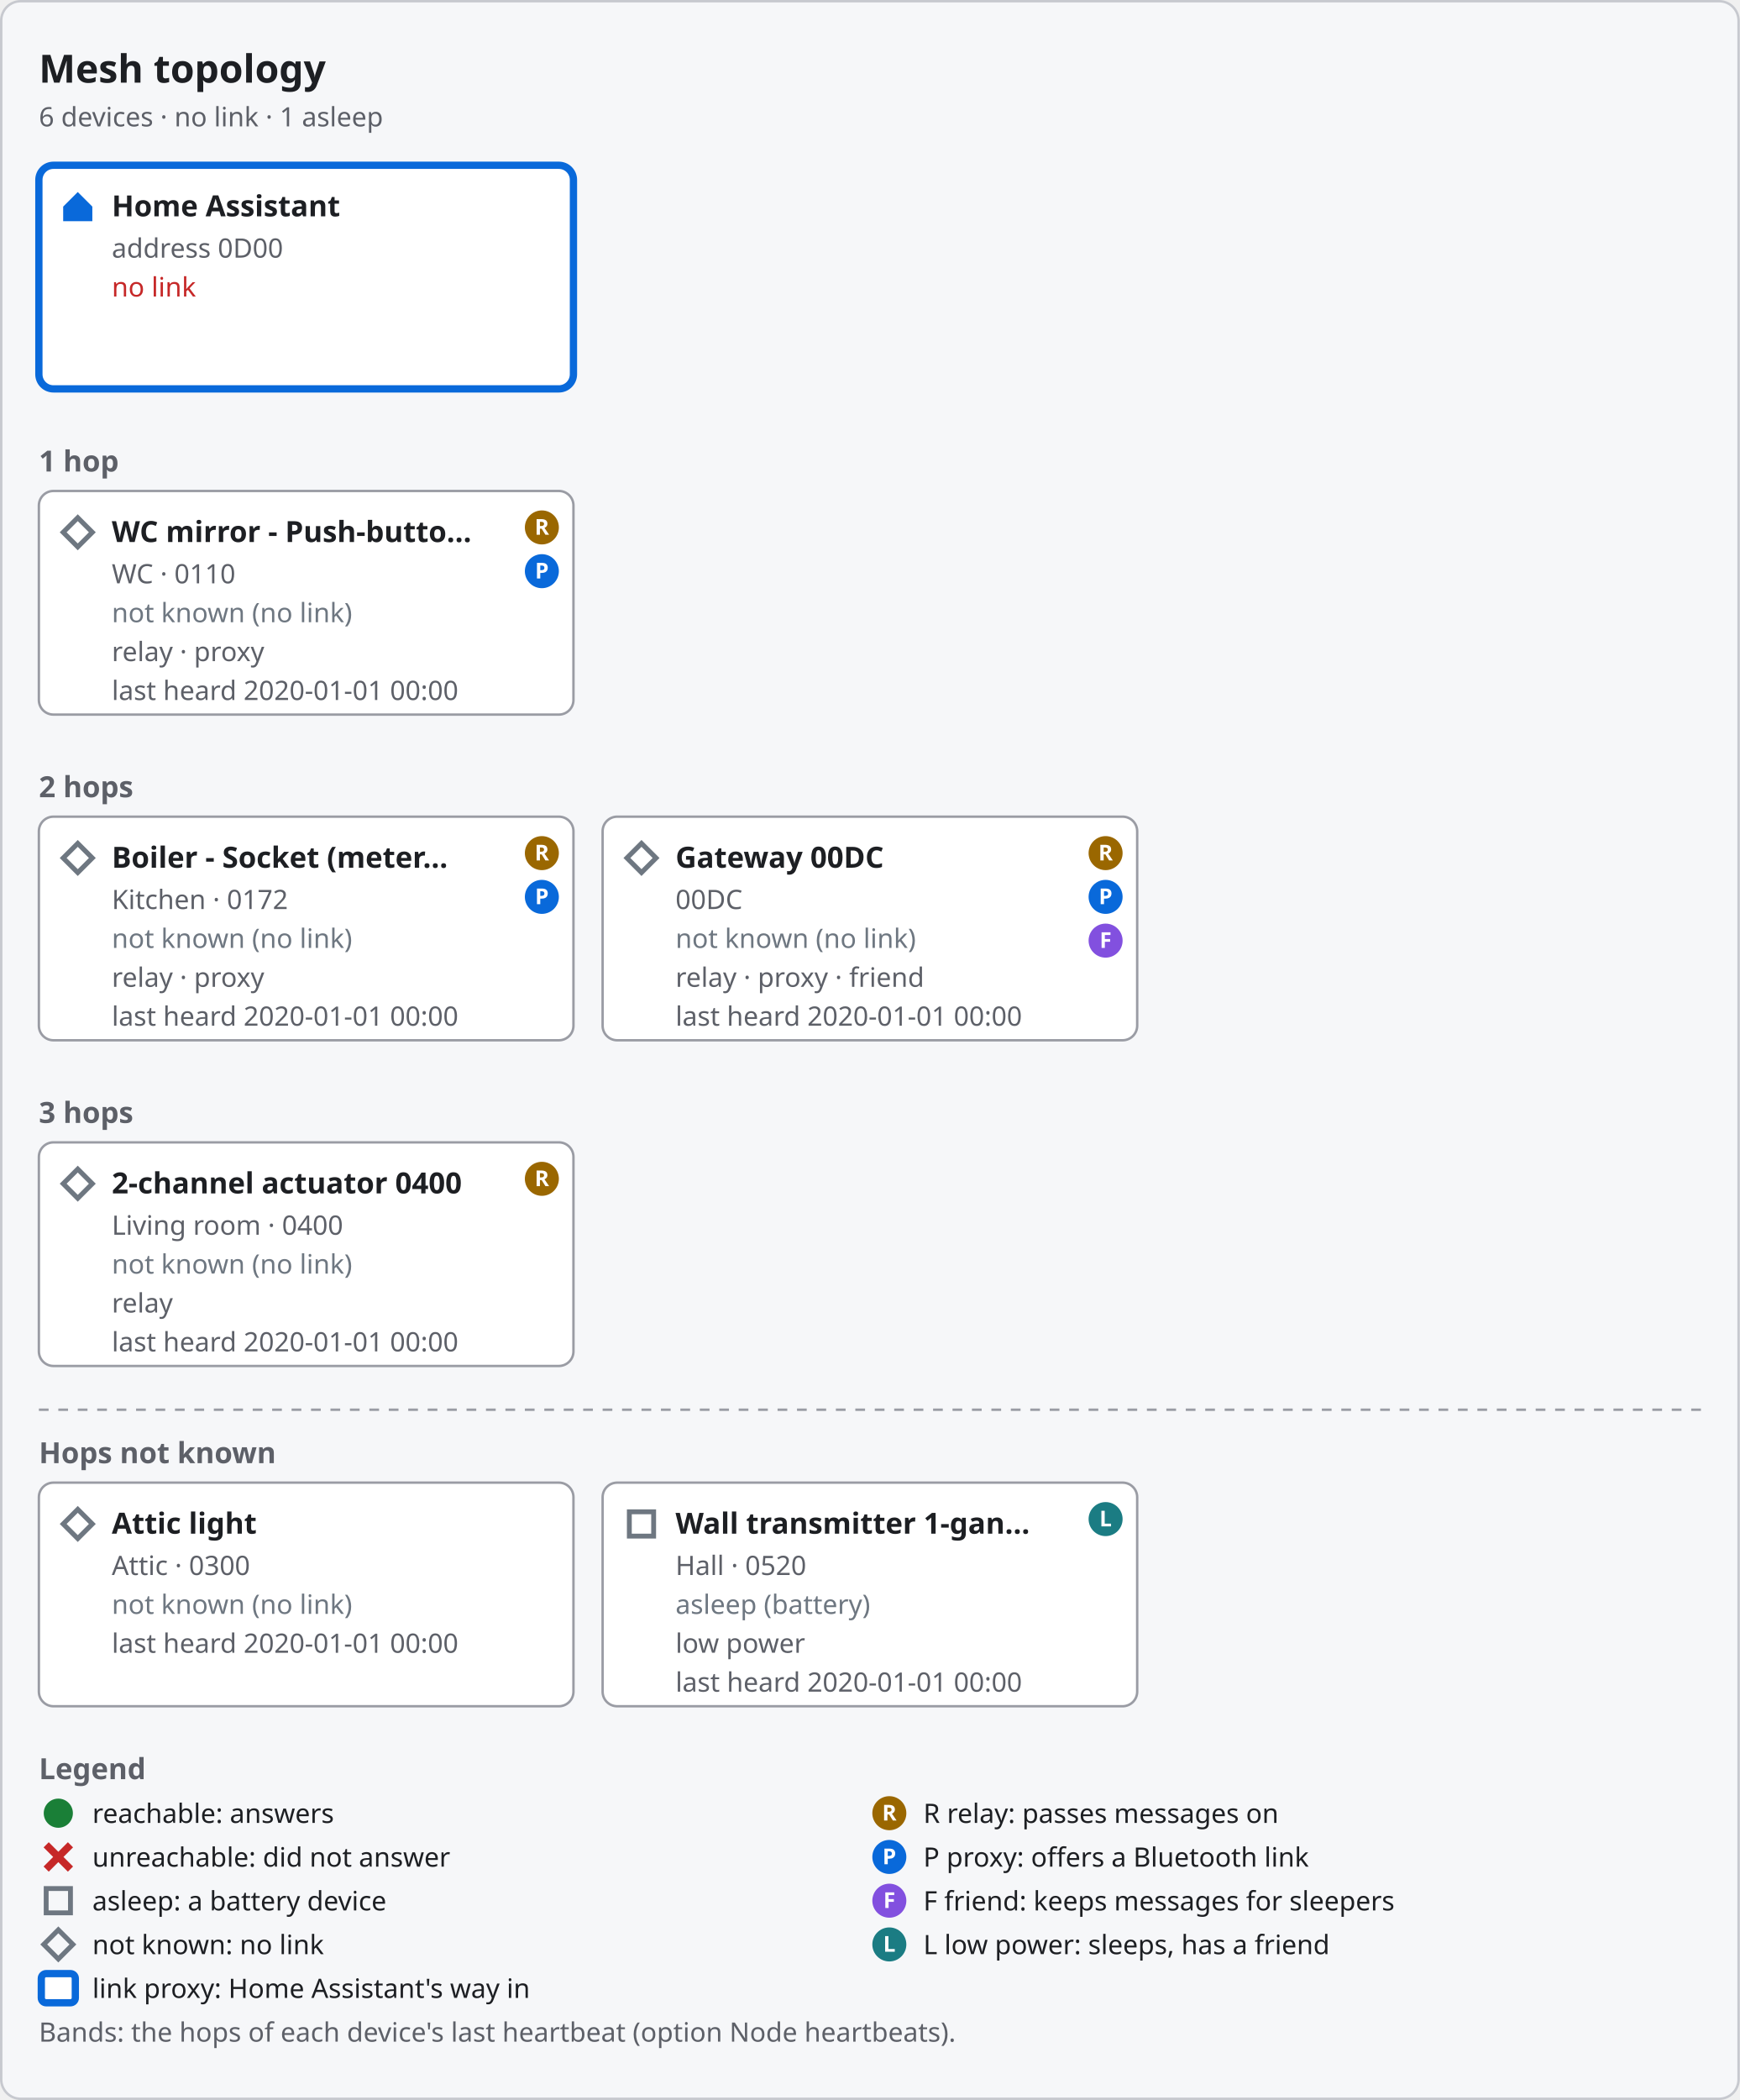
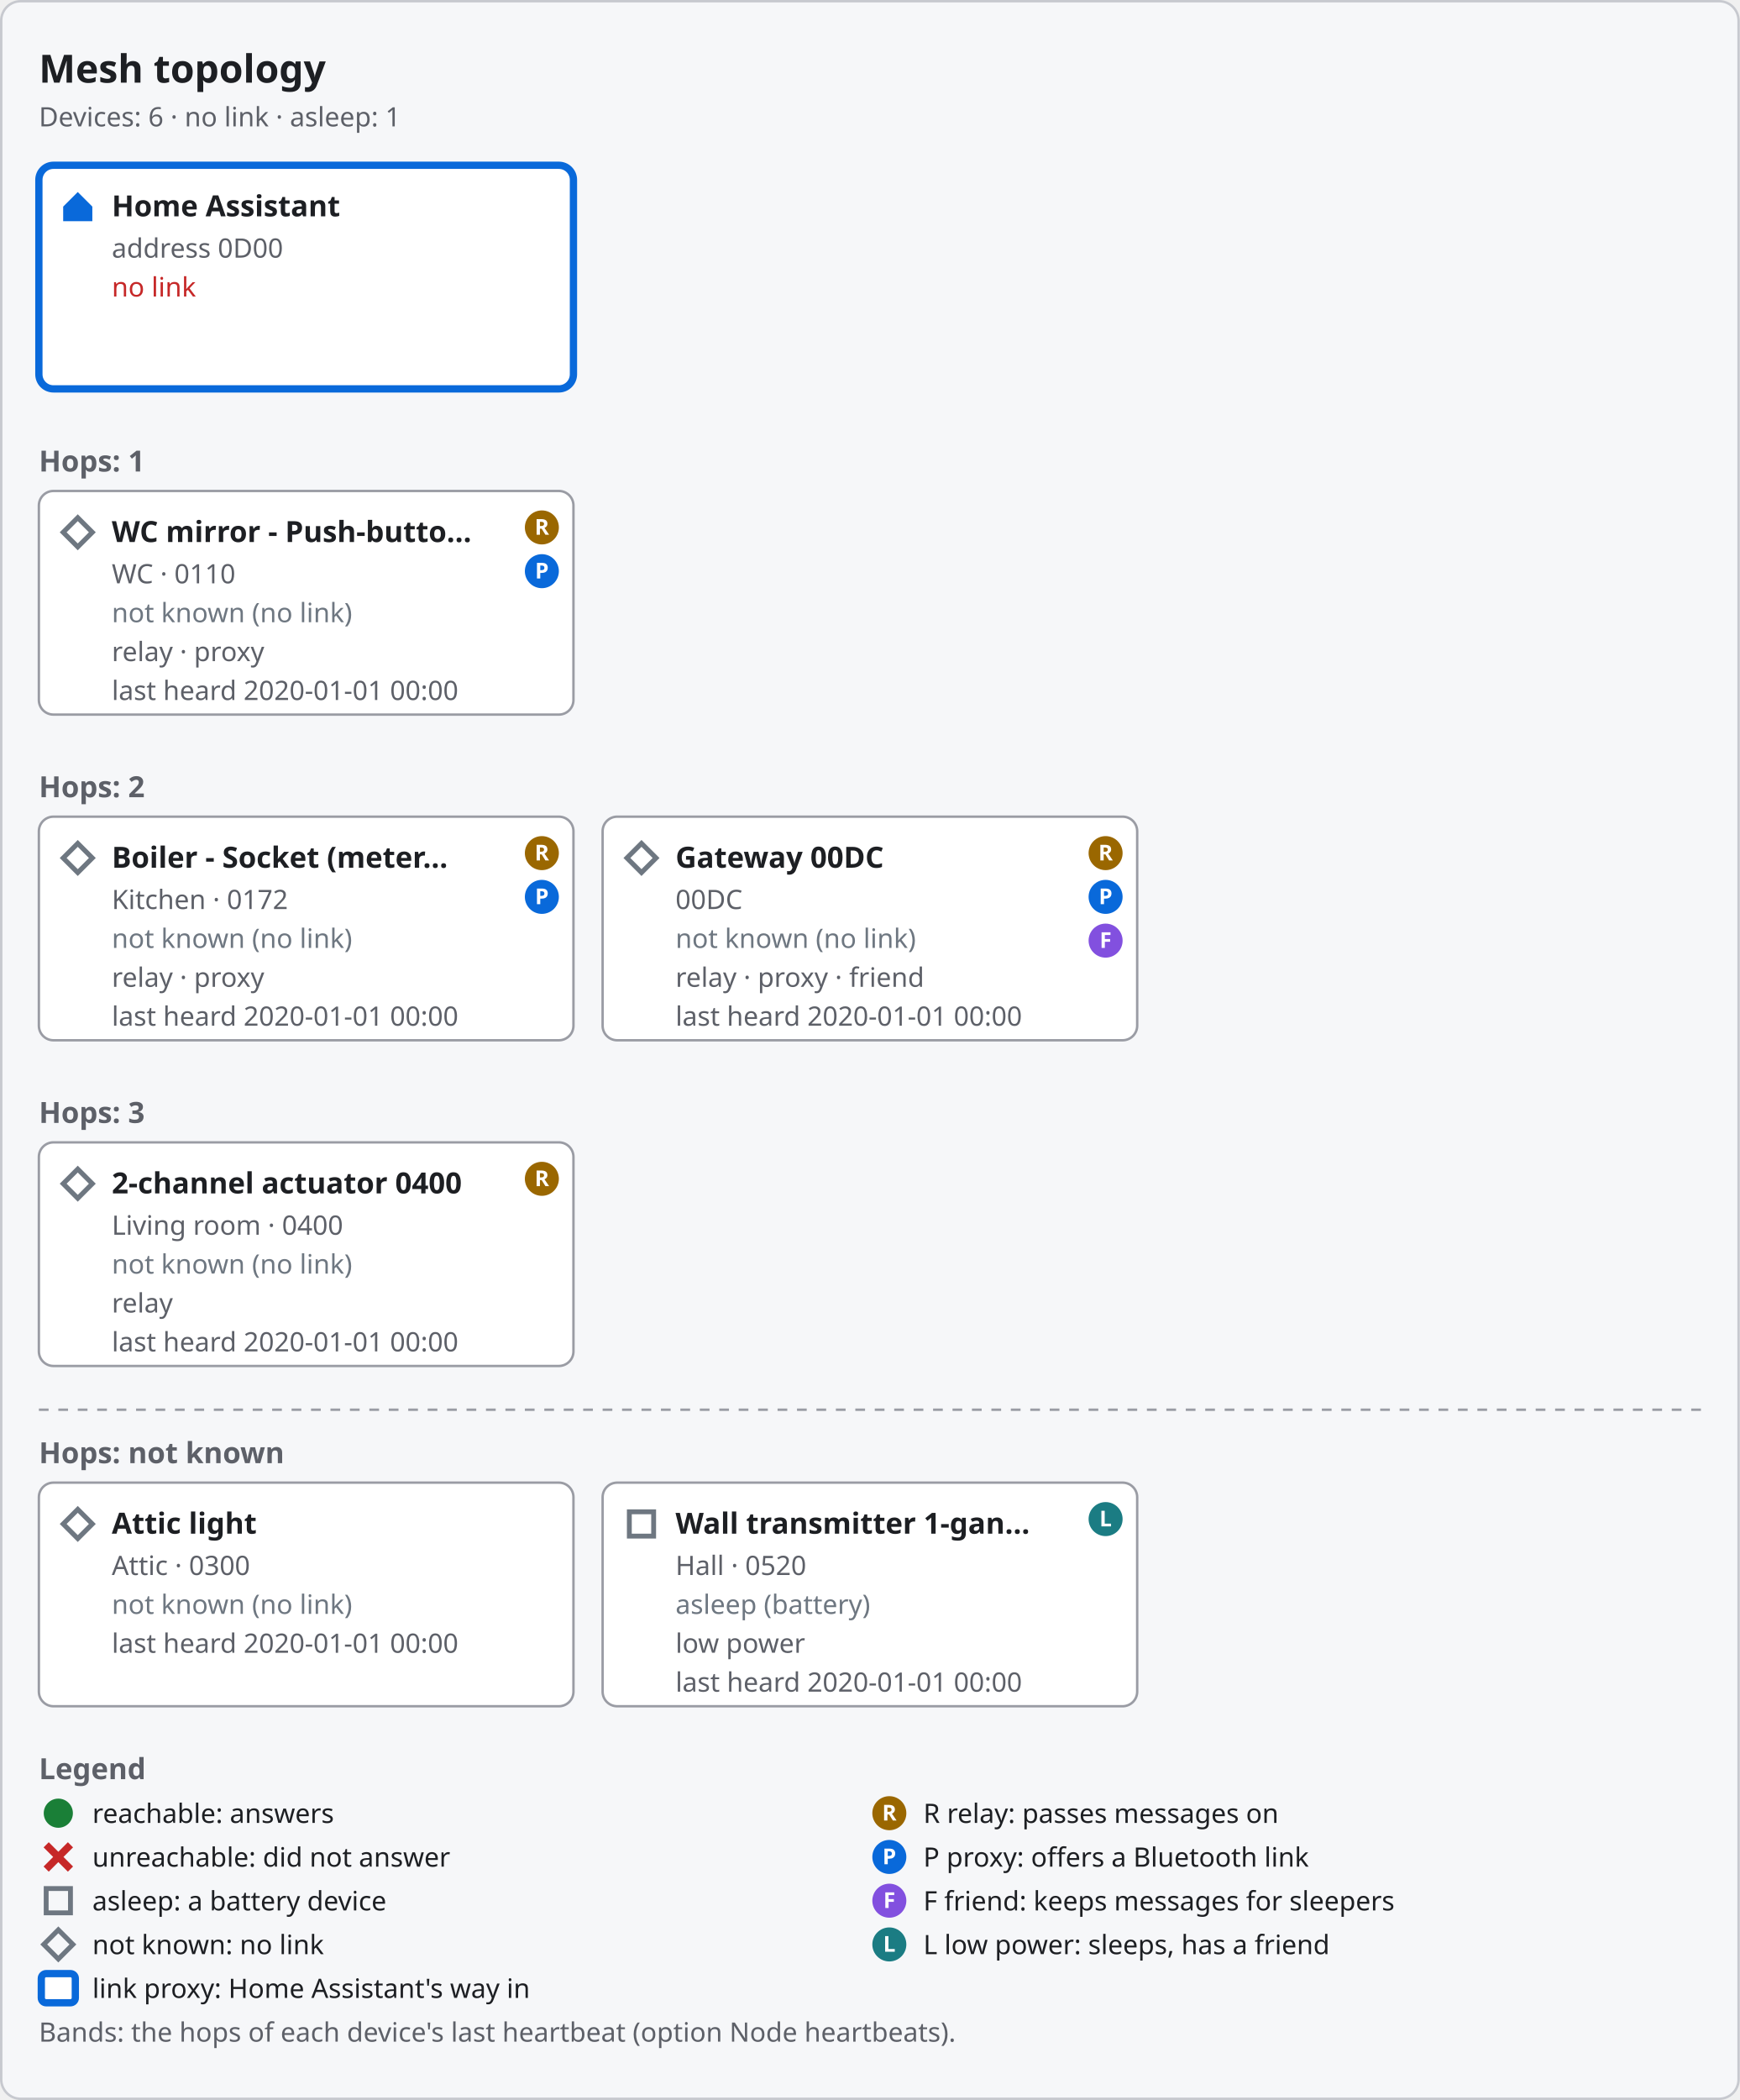
<svg xmlns="http://www.w3.org/2000/svg" width="716" height="864" viewBox="0 0 716 864" font-family="sans-serif" role="img" aria-label="Mesh topology">
  <style>@media (prefers-color-scheme: dark){.f-bg{fill:#1b1c1f}.s-bg{stroke:#1b1c1f}.f-frame{fill:#45474d}.s-frame{stroke:#45474d}.f-card{fill:#26282c}.s-card{stroke:#26282c}.f-edge{fill:#6b6e75}.s-edge{stroke:#6b6e75}.f-text{fill:#e7e8ea}.s-text{stroke:#e7e8ea}.f-muted{fill:#a3a6ad}.s-muted{stroke:#a3a6ad}.f-ok{fill:#3fb950}.s-ok{stroke:#3fb950}.f-bad{fill:#f47067}.s-bad{stroke:#f47067}.f-sleep{fill:#9198a1}.s-sleep{stroke:#9198a1}.f-link{fill:#58a6ff}.s-link{stroke:#58a6ff}.f-relay{fill:#d29922}.s-relay{stroke:#d29922}.f-proxy{fill:#58a6ff}.s-proxy{stroke:#58a6ff}.f-friend{fill:#a371f7}.s-friend{stroke:#a371f7}.f-low_power{fill:#39c5cf}.s-low_power{stroke:#39c5cf}.f-badge_text{fill:#0d1117}.s-badge_text{stroke:#0d1117}}</style>
  <rect x="0.5" y="0.5" width="715" height="863" rx="8" stroke-width="1" class="f-bg s-frame" fill="#f6f7f9" stroke="#c7c9cf" />
  <text x="16" y="34" font-size="16" font-weight="bold" class="f-text" fill="#1d1f23">Mesh topology</text>
-   <text x="16" y="52" font-size="11" class="f-muted" fill="#5d6068">6 devices · no link · 1 asleep</text>
+   <text x="16" y="52" font-size="11" class="f-muted" fill="#5d6068">Devices: 6 · no link · asleep: 1</text>
  <g>
    <rect x="16" y="68" width="220" height="92" rx="6" stroke-width="3" class="f-card s-link" fill="#ffffff" stroke="#0969da" />
    <path d="M26 91V85L32 79L38 85V91Z" class="f-link" fill="#0969da" />
    <text x="46" y="89" font-size="12" font-weight="bold" class="f-text" fill="#1d1f23">Home Assistant</text>
    <text x="46" y="106" font-size="11" class="f-muted" fill="#5d6068">address 0D00</text>
    <text x="46" y="122" font-size="11" class="f-bad" fill="#c62828">no link</text>
  </g>
-   <text x="16" y="194" font-size="12" font-weight="bold" class="f-muted" fill="#5d6068">1 hop</text>
+   <text x="16" y="194" font-size="12" font-weight="bold" class="f-muted" fill="#5d6068">Hops: 1</text>
  <g>
    <rect x="16" y="202" width="220" height="92" rx="6" stroke-width="1" class="f-card s-edge" fill="#ffffff" stroke="#9a9ca4" />
    <path d="M32 213L38 219L32 225L26 219Z" stroke-width="2" class="s-sleep" fill="none" stroke="#6e7781" />
    <text x="46" y="223" font-size="12" font-weight="bold" class="f-text" fill="#1d1f23">WC mirror - Push-butto…</text>
    <text x="46" y="240" font-size="11" class="f-muted" fill="#5d6068">WC · 0110</text>
    <text x="46" y="256" font-size="11" class="f-sleep" fill="#6e7781">not known (no link)</text>
    <text x="46" y="272" font-size="11" class="f-muted" fill="#5d6068">relay · proxy</text>
    <text x="46" y="288" font-size="11" class="f-muted" fill="#5d6068">last heard 2020-01-01 00:00</text>
    <circle cx="223" cy="217" r="7" class="f-relay" fill="#9a6700" />
    <text x="223" y="220" font-size="9" font-weight="bold" text-anchor="middle" class="f-badge_text" fill="#ffffff">R</text>
    <circle cx="223" cy="235" r="7" class="f-proxy" fill="#0969da" />
    <text x="223" y="238" font-size="9" font-weight="bold" text-anchor="middle" class="f-badge_text" fill="#ffffff">P</text>
  </g>
-   <text x="16" y="328" font-size="12" font-weight="bold" class="f-muted" fill="#5d6068">2 hops</text>
+   <text x="16" y="328" font-size="12" font-weight="bold" class="f-muted" fill="#5d6068">Hops: 2</text>
  <g>
    <rect x="16" y="336" width="220" height="92" rx="6" stroke-width="1" class="f-card s-edge" fill="#ffffff" stroke="#9a9ca4" />
    <path d="M32 347L38 353L32 359L26 353Z" stroke-width="2" class="s-sleep" fill="none" stroke="#6e7781" />
    <text x="46" y="357" font-size="12" font-weight="bold" class="f-text" fill="#1d1f23">Boiler - Socket (meter…</text>
    <text x="46" y="374" font-size="11" class="f-muted" fill="#5d6068">Kitchen · 0172</text>
    <text x="46" y="390" font-size="11" class="f-sleep" fill="#6e7781">not known (no link)</text>
    <text x="46" y="406" font-size="11" class="f-muted" fill="#5d6068">relay · proxy</text>
    <text x="46" y="422" font-size="11" class="f-muted" fill="#5d6068">last heard 2020-01-01 00:00</text>
    <circle cx="223" cy="351" r="7" class="f-relay" fill="#9a6700" />
    <text x="223" y="354" font-size="9" font-weight="bold" text-anchor="middle" class="f-badge_text" fill="#ffffff">R</text>
    <circle cx="223" cy="369" r="7" class="f-proxy" fill="#0969da" />
    <text x="223" y="372" font-size="9" font-weight="bold" text-anchor="middle" class="f-badge_text" fill="#ffffff">P</text>
  </g>
  <g>
    <rect x="248" y="336" width="220" height="92" rx="6" stroke-width="1" class="f-card s-edge" fill="#ffffff" stroke="#9a9ca4" />
    <path d="M264 347L270 353L264 359L258 353Z" stroke-width="2" class="s-sleep" fill="none" stroke="#6e7781" />
    <text x="278" y="357" font-size="12" font-weight="bold" class="f-text" fill="#1d1f23">Gateway 00DC</text>
    <text x="278" y="374" font-size="11" class="f-muted" fill="#5d6068">00DC</text>
    <text x="278" y="390" font-size="11" class="f-sleep" fill="#6e7781">not known (no link)</text>
    <text x="278" y="406" font-size="11" class="f-muted" fill="#5d6068">relay · proxy · friend</text>
    <text x="278" y="422" font-size="11" class="f-muted" fill="#5d6068">last heard 2020-01-01 00:00</text>
    <circle cx="455" cy="351" r="7" class="f-relay" fill="#9a6700" />
    <text x="455" y="354" font-size="9" font-weight="bold" text-anchor="middle" class="f-badge_text" fill="#ffffff">R</text>
    <circle cx="455" cy="369" r="7" class="f-proxy" fill="#0969da" />
    <text x="455" y="372" font-size="9" font-weight="bold" text-anchor="middle" class="f-badge_text" fill="#ffffff">P</text>
    <circle cx="455" cy="387" r="7" class="f-friend" fill="#8250df" />
    <text x="455" y="390" font-size="9" font-weight="bold" text-anchor="middle" class="f-badge_text" fill="#ffffff">F</text>
  </g>
-   <text x="16" y="462" font-size="12" font-weight="bold" class="f-muted" fill="#5d6068">3 hops</text>
+   <text x="16" y="462" font-size="12" font-weight="bold" class="f-muted" fill="#5d6068">Hops: 3</text>
  <g>
    <rect x="16" y="470" width="220" height="92" rx="6" stroke-width="1" class="f-card s-edge" fill="#ffffff" stroke="#9a9ca4" />
    <path d="M32 481L38 487L32 493L26 487Z" stroke-width="2" class="s-sleep" fill="none" stroke="#6e7781" />
    <text x="46" y="491" font-size="12" font-weight="bold" class="f-text" fill="#1d1f23">2-channel actuator 0400</text>
    <text x="46" y="508" font-size="11" class="f-muted" fill="#5d6068">Living room · 0400</text>
    <text x="46" y="524" font-size="11" class="f-sleep" fill="#6e7781">not known (no link)</text>
    <text x="46" y="540" font-size="11" class="f-muted" fill="#5d6068">relay</text>
    <text x="46" y="556" font-size="11" class="f-muted" fill="#5d6068">last heard 2020-01-01 00:00</text>
    <circle cx="223" cy="485" r="7" class="f-relay" fill="#9a6700" />
    <text x="223" y="488" font-size="9" font-weight="bold" text-anchor="middle" class="f-badge_text" fill="#ffffff">R</text>
  </g>
  <line x1="16" y1="580" x2="700" y2="580" stroke-width="1" stroke-dasharray="4 4" class="s-edge" fill="none" stroke="#9a9ca4" />
-   <text x="16" y="602" font-size="12" font-weight="bold" class="f-muted" fill="#5d6068">Hops not known</text>
+   <text x="16" y="602" font-size="12" font-weight="bold" class="f-muted" fill="#5d6068">Hops: not known</text>
  <g>
    <rect x="16" y="610" width="220" height="92" rx="6" stroke-width="1" class="f-card s-edge" fill="#ffffff" stroke="#9a9ca4" />
    <path d="M32 621L38 627L32 633L26 627Z" stroke-width="2" class="s-sleep" fill="none" stroke="#6e7781" />
    <text x="46" y="631" font-size="12" font-weight="bold" class="f-text" fill="#1d1f23">Attic light</text>
    <text x="46" y="648" font-size="11" class="f-muted" fill="#5d6068">Attic · 0300</text>
    <text x="46" y="664" font-size="11" class="f-sleep" fill="#6e7781">not known (no link)</text>
    <text x="46" y="680" font-size="11" class="f-muted" fill="#5d6068">last heard 2020-01-01 00:00</text>
  </g>
  <g>
    <rect x="248" y="610" width="220" height="92" rx="6" stroke-width="1" class="f-card s-edge" fill="#ffffff" stroke="#9a9ca4" />
    <rect x="259" y="622" width="10" height="10" stroke-width="2" class="s-sleep" fill="none" stroke="#6e7781" />
    <text x="278" y="631" font-size="12" font-weight="bold" class="f-text" fill="#1d1f23">Wall transmitter 1-gan…</text>
    <text x="278" y="648" font-size="11" class="f-muted" fill="#5d6068">Hall · 0520</text>
    <text x="278" y="664" font-size="11" class="f-sleep" fill="#6e7781">asleep (battery)</text>
    <text x="278" y="680" font-size="11" class="f-muted" fill="#5d6068">low power</text>
    <text x="278" y="696" font-size="11" class="f-muted" fill="#5d6068">last heard 2020-01-01 00:00</text>
    <circle cx="455" cy="625" r="7" class="f-low_power" fill="#1b7c83" />
    <text x="455" y="628" font-size="9" font-weight="bold" text-anchor="middle" class="f-badge_text" fill="#ffffff">L</text>
  </g>
  <text x="16" y="732" font-size="12" font-weight="bold" class="f-muted" fill="#5d6068">Legend</text>
  <circle cx="24" cy="746" r="6" class="f-ok" fill="#1a7f37" />
  <text x="38" y="750" font-size="11" class="f-text" fill="#1d1f23">reachable: answers</text>
  <path d="M19 759L29 769M29 759L19 769" stroke-width="3" class="s-bad" fill="none" stroke="#c62828" />
  <text x="38" y="768" font-size="11" class="f-text" fill="#1d1f23">unreachable: did not answer</text>
  <rect x="19" y="777" width="10" height="10" stroke-width="2" class="s-sleep" fill="none" stroke="#6e7781" />
  <text x="38" y="786" font-size="11" class="f-text" fill="#1d1f23">asleep: a battery device</text>
  <path d="M24 794L30 800L24 806L18 800Z" stroke-width="2" class="s-sleep" fill="none" stroke="#6e7781" />
  <text x="38" y="804" font-size="11" class="f-text" fill="#1d1f23">not known: no link</text>
  <rect x="17" y="812" width="14" height="12" rx="2" stroke-width="3" class="f-card s-link" fill="#ffffff" stroke="#0969da" />
  <text x="38" y="822" font-size="11" class="f-text" fill="#1d1f23">link proxy: Home Assistant's way in</text>
  <circle cx="366" cy="746" r="7" class="f-relay" fill="#9a6700" />
  <text x="366" y="749" font-size="9" font-weight="bold" text-anchor="middle" class="f-badge_text" fill="#ffffff">R</text>
  <text x="380" y="750" font-size="11" class="f-text" fill="#1d1f23">R relay: passes messages on</text>
  <circle cx="366" cy="764" r="7" class="f-proxy" fill="#0969da" />
  <text x="366" y="767" font-size="9" font-weight="bold" text-anchor="middle" class="f-badge_text" fill="#ffffff">P</text>
  <text x="380" y="768" font-size="11" class="f-text" fill="#1d1f23">P proxy: offers a Bluetooth link</text>
  <circle cx="366" cy="782" r="7" class="f-friend" fill="#8250df" />
  <text x="366" y="785" font-size="9" font-weight="bold" text-anchor="middle" class="f-badge_text" fill="#ffffff">F</text>
  <text x="380" y="786" font-size="11" class="f-text" fill="#1d1f23">F friend: keeps messages for sleepers</text>
  <circle cx="366" cy="800" r="7" class="f-low_power" fill="#1b7c83" />
  <text x="366" y="803" font-size="9" font-weight="bold" text-anchor="middle" class="f-badge_text" fill="#ffffff">L</text>
  <text x="380" y="804" font-size="11" class="f-text" fill="#1d1f23">L low power: sleeps, has a friend</text>
  <text x="16" y="840" font-size="11" class="f-muted" fill="#5d6068">Bands: the hops of each device's last heartbeat (option Node heartbeats).</text>
</svg>
